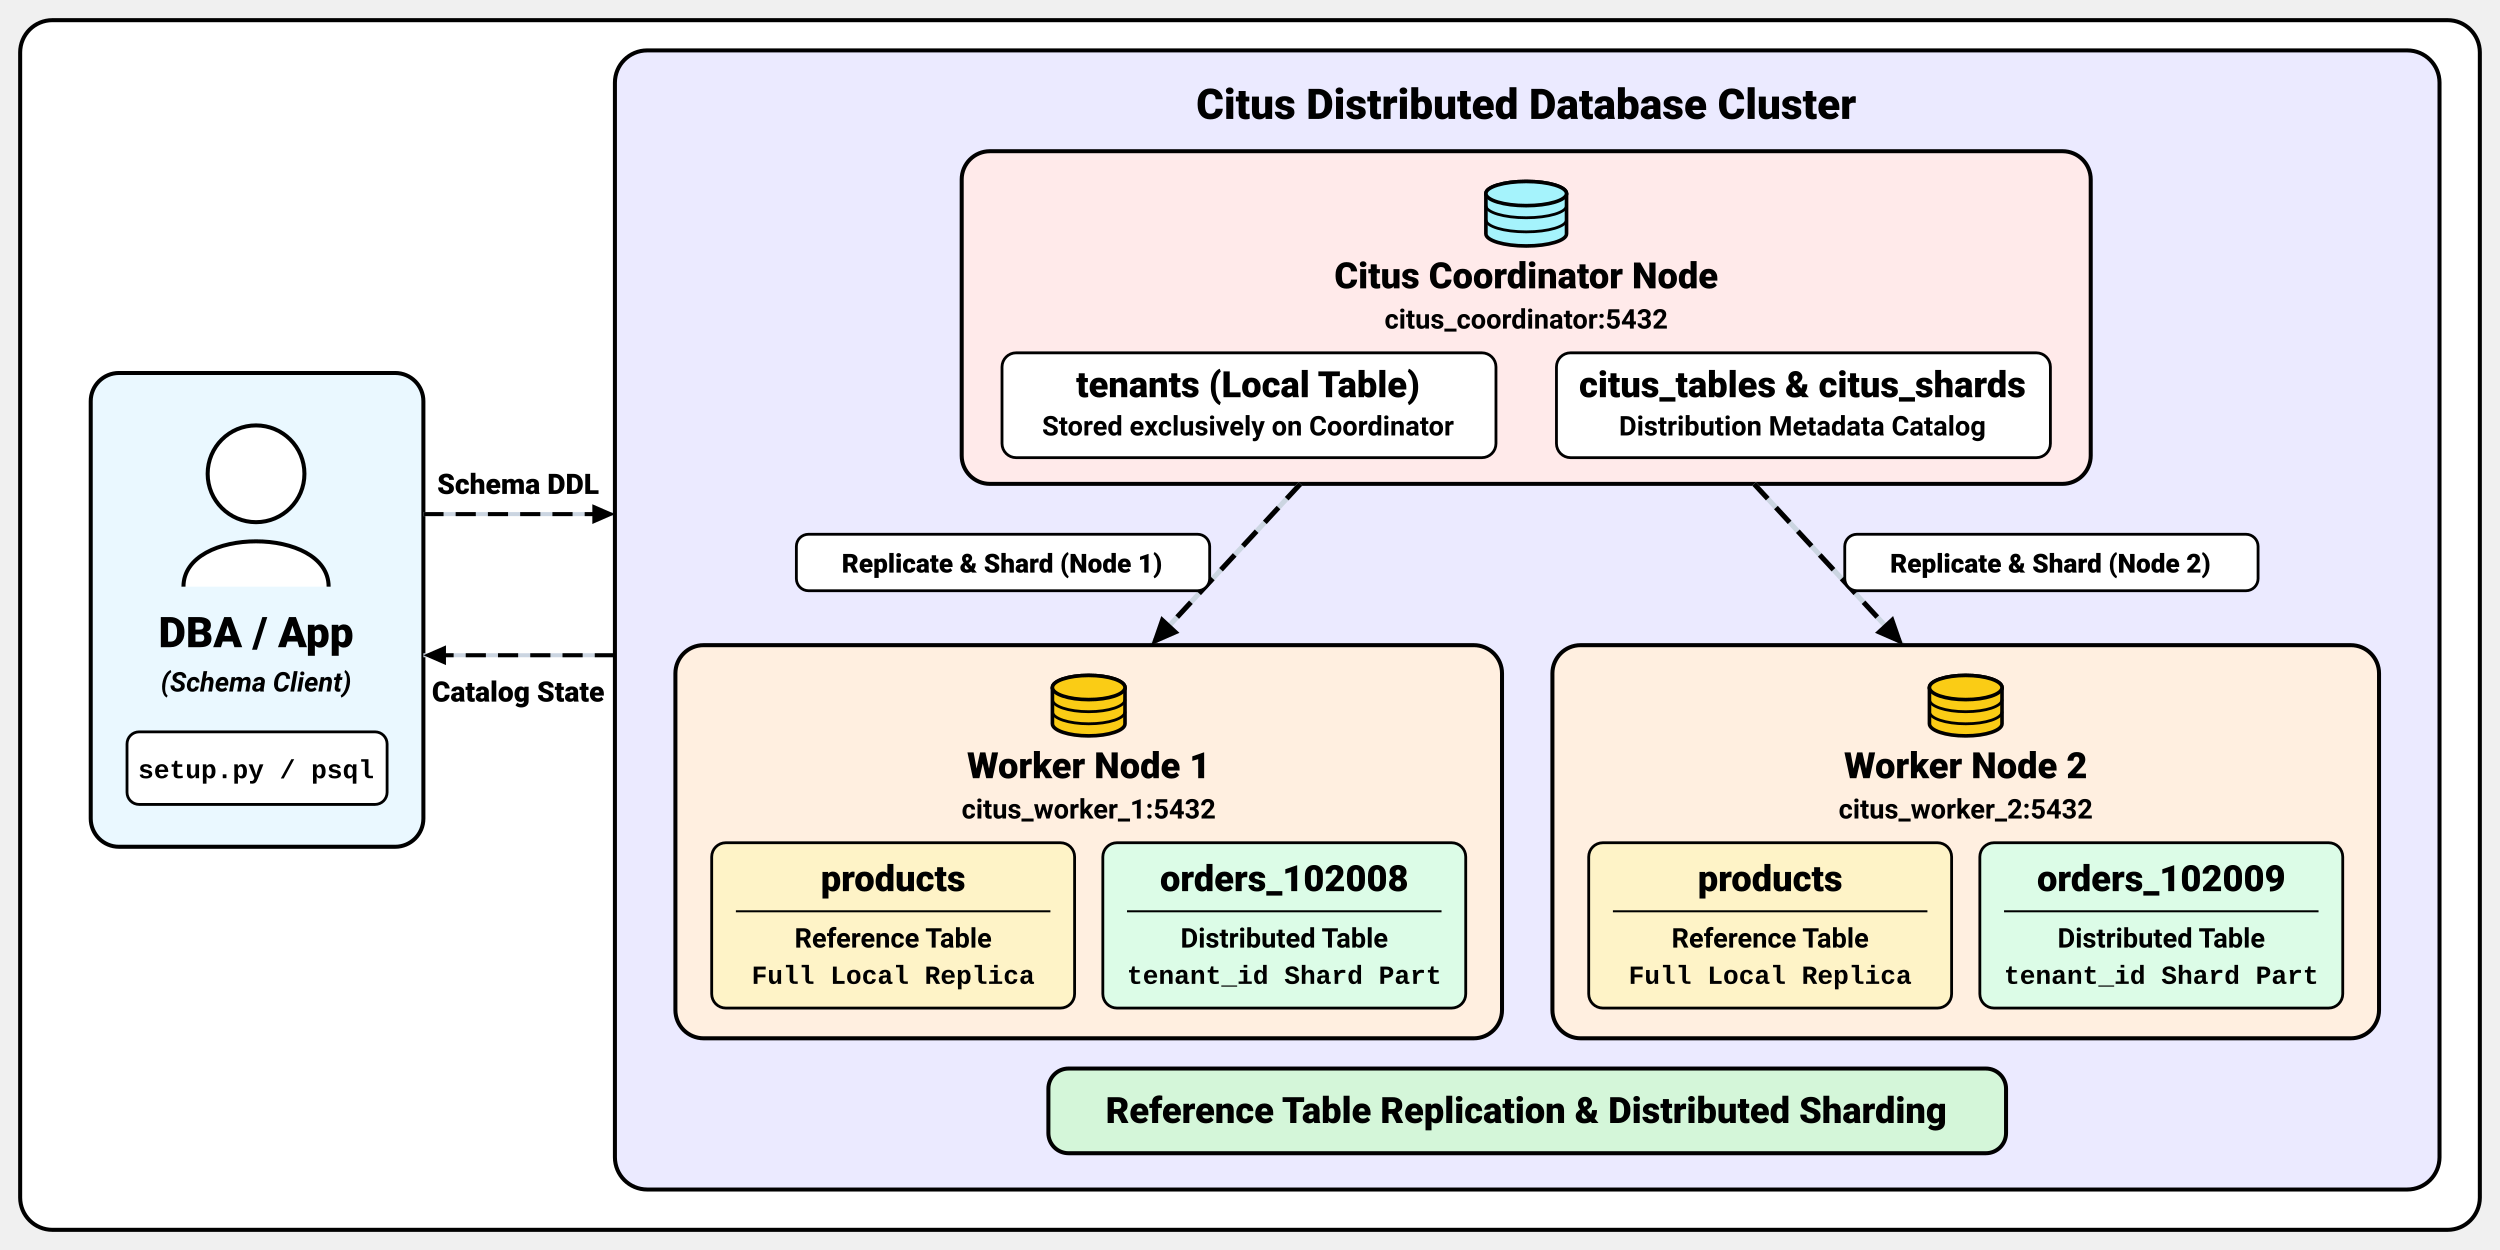
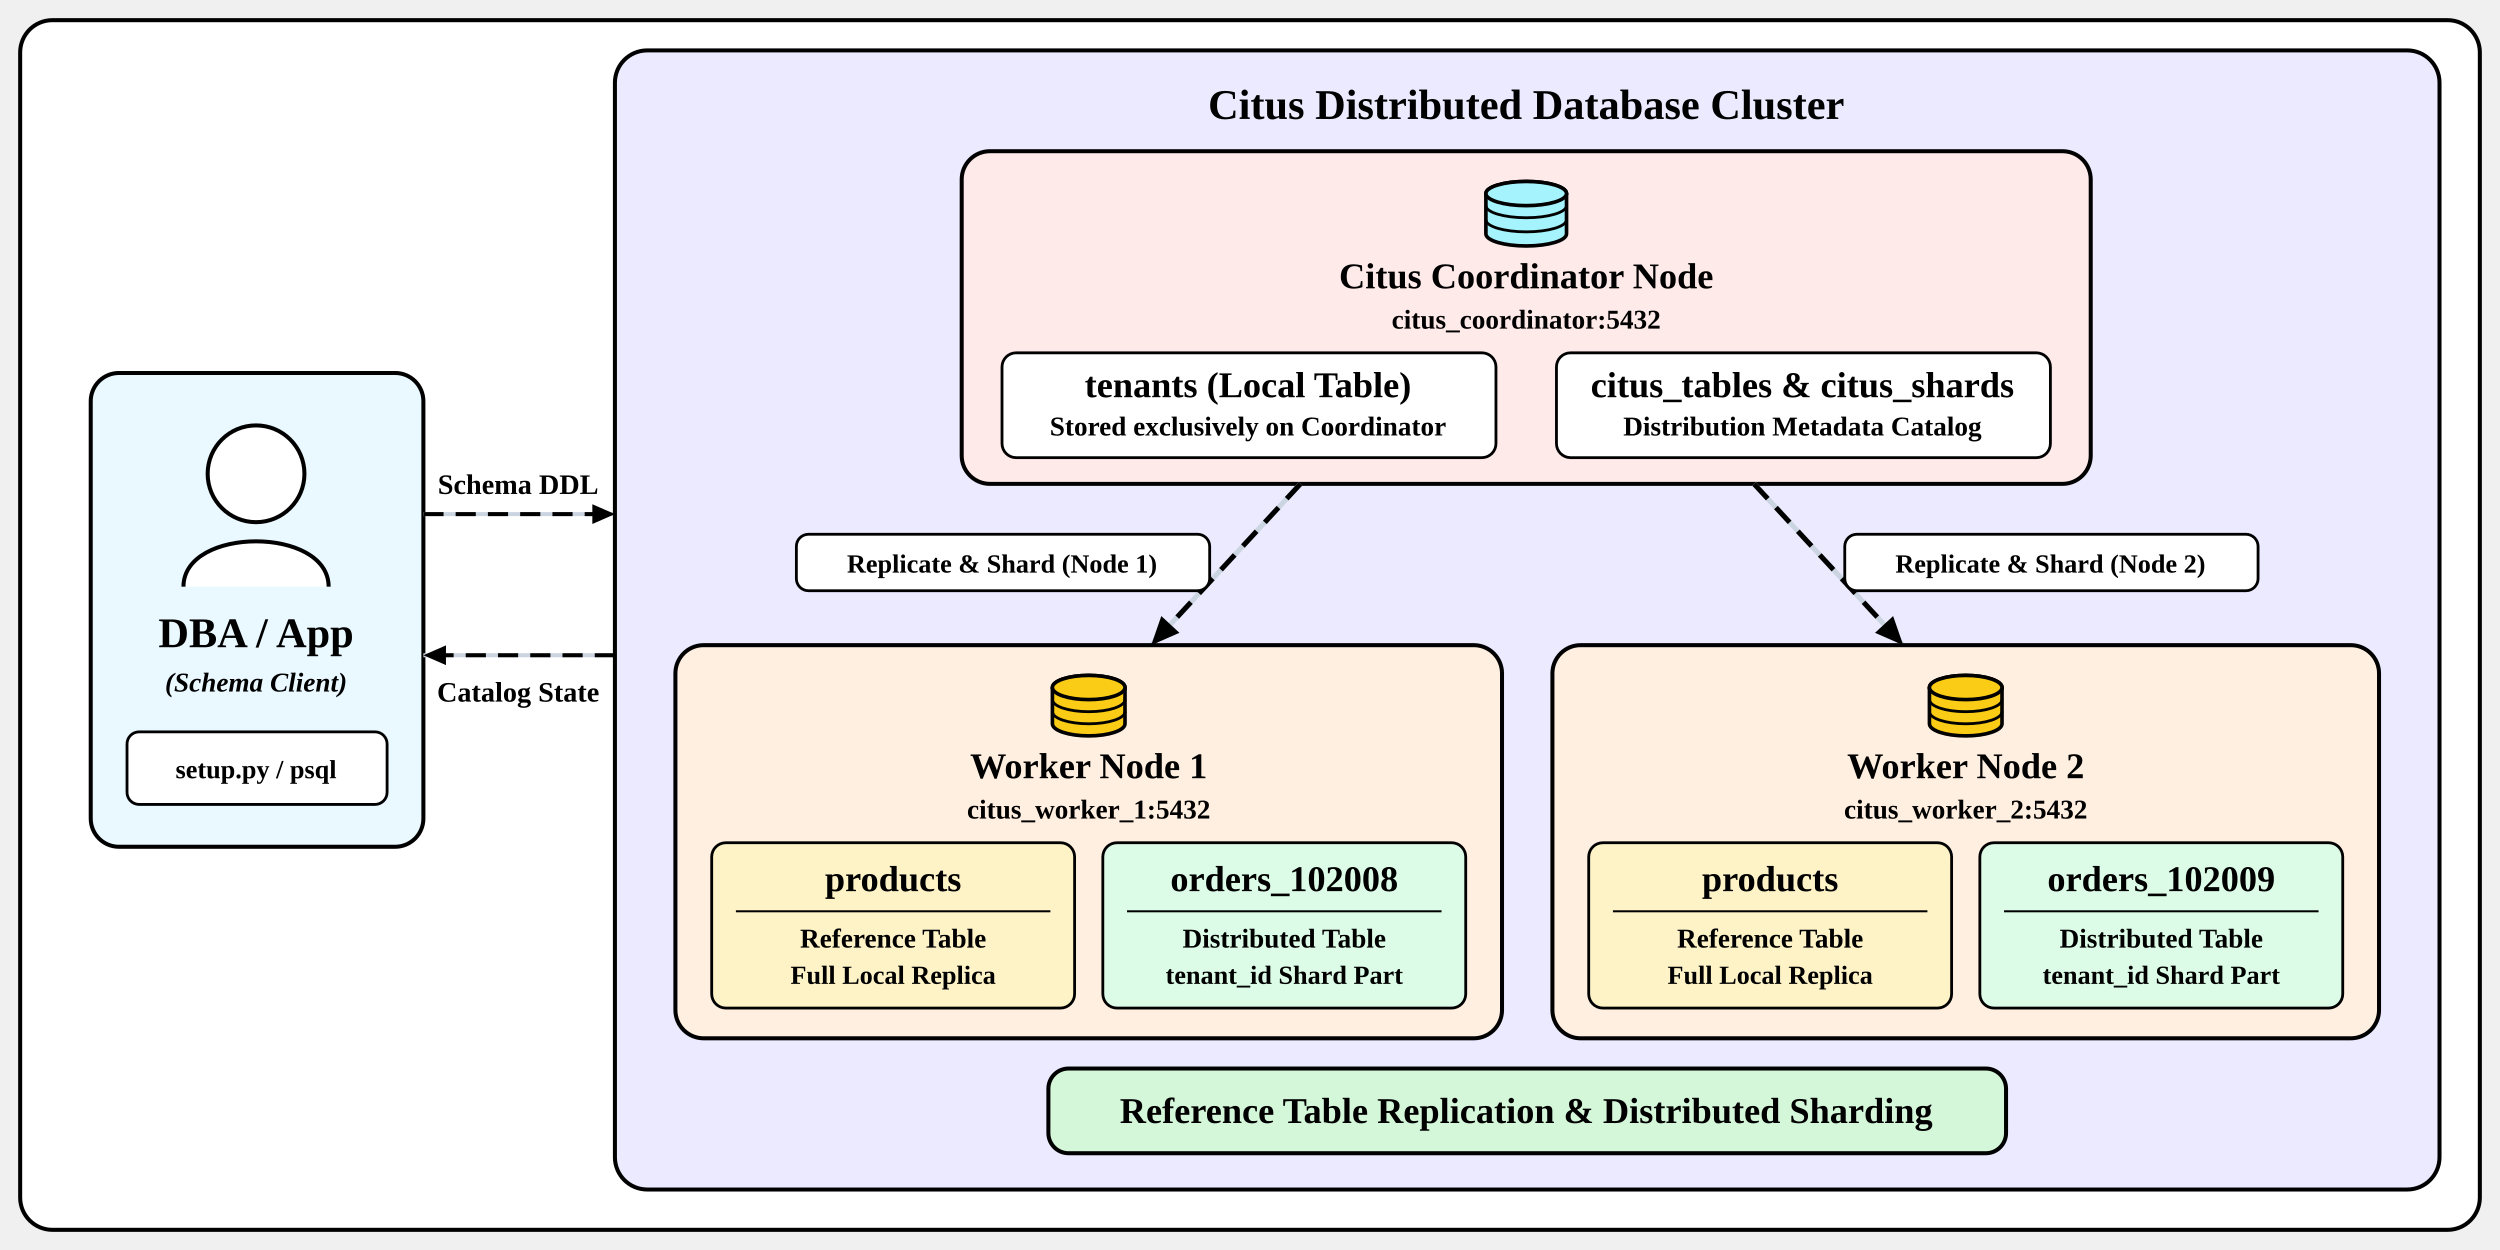
<svg xmlns="http://www.w3.org/2000/svg" viewBox="0 0 1240 620" width="100%" height="auto">
  <defs>
    <style>
-       .txt-title { font-family: -apple-system, BlinkMacSystemFont, "Segoe UI", Roboto, Helvetica, Arial, sans-serif; font-size: 21px; font-weight: 800; fill: #000000; }
-       .txt-node-title { font-family: -apple-system, BlinkMacSystemFont, "Segoe UI", Roboto, Helvetica, Arial, sans-serif; font-size: 18px; font-weight: 800; fill: #000000; }
-       .txt-node-sub { font-family: -apple-system, BlinkMacSystemFont, "Segoe UI", Roboto, Helvetica, Arial, sans-serif; font-size: 13.5px; font-weight: 600; fill: #000000; }
-       .txt-node-code { font-family: "SFMono-Regular", Consolas, "Liberation Mono", Menlo, monospace; font-size: 13px; font-weight: 700; fill: #000000; }
-       .txt-arrow-label { font-family: -apple-system, BlinkMacSystemFont, "Segoe UI", Roboto, Helvetica, Arial, sans-serif; font-size: 14px; font-weight: 800; fill: #000000; }
-       .txt-badge { font-family: -apple-system, BlinkMacSystemFont, "Segoe UI", Roboto, Helvetica, Arial, sans-serif; font-size: 13px; font-weight: 800; fill: #000000; }
+       .txt-title { font-family: "Times New Roman", Times, serif; font-size: 21px; font-weight: 800; fill: #000000; }
+       .txt-node-title { font-family: "Times New Roman", Times, serif; font-size: 18px; font-weight: 800; fill: #000000; }
+       .txt-node-sub { font-family: "Times New Roman", Times, serif; font-size: 13.5px; font-weight: 600; fill: #000000; }
+       .txt-node-code { font-family: "Times New Roman", Times, serif; font-size: 13px; font-weight: 700; fill: #000000; }
+       .txt-arrow-label { font-family: "Times New Roman", Times, serif; font-size: 14px; font-weight: 800; fill: #000000; }
+       .txt-badge { font-family: "Times New Roman", Times, serif; font-size: 13px; font-weight: 800; fill: #000000; }

      /* Live Flow Animations */
      @keyframes flow-dash {
        from { stroke-dashoffset: 0; }
        to { stroke-dashoffset: -32; }
      }
      .anim-flow {
        stroke-dasharray: 10 6;
        animation: flow-dash 1.2s linear infinite;
      }
    </style>
    <marker id="arrow" viewBox="0 0 10 10" refX="8" refY="5" markerWidth="7" markerHeight="7" orient="auto">
      <path d="M 0 1.5 L 8 5 L 0 8.5 z" fill="#000000" />
    </marker>
  </defs>
  <rect x="10" y="10" width="1220" height="600" rx="16" fill="#ffffff" stroke="#000000" stroke-width="2" />
  <g transform="translate(45, 185)">
    <rect width="165" height="235" rx="14" fill="#eaf8ff" stroke="#000000" stroke-width="2" />
    <circle cx="82" cy="50" r="24" fill="#ffffff" stroke="#000000" stroke-width="2" />
    <path d="M 46 106 C 46 76, 118 76, 118 106" fill="#ffffff" stroke="#000000" stroke-width="2" />
    <text x="82" y="136" class="txt-title" text-anchor="middle">DBA / App</text>
    <text x="82" y="158" class="txt-node-sub" font-style="italic" text-anchor="middle">(Schema Client)</text>
    <rect x="18" y="178" width="129" height="36" rx="6" fill="#ffffff" stroke="#000000" stroke-width="1.4" />
    <text x="82" y="201" class="txt-node-code" text-anchor="middle">setup.py / psql</text>
  </g>
  <path d="M 210 255 L 305 255" fill="none" stroke="#cbd5e1" stroke-width="2" />
  <path d="M 210 255 L 305 255" fill="none" stroke="#000000" stroke-width="2" class="anim-flow" marker-end="url(#arrow)">
    <animate attributeName="stroke-dashoffset" from="0" to="-32" dur="1.2s" repeatCount="indefinite" />
  </path>
  <text x="257" y="245" class="txt-arrow-label" text-anchor="middle">Schema DDL</text>
  <path d="M 305 325 L 210 325" fill="none" stroke="#cbd5e1" stroke-width="2" />
  <path d="M 305 325 L 210 325" fill="none" stroke="#000000" stroke-width="2" class="anim-flow" marker-end="url(#arrow)">
    <animate attributeName="stroke-dashoffset" from="0" to="-32" dur="1.2s" repeatCount="indefinite" />
  </path>
  <text x="257" y="348" class="txt-arrow-label" text-anchor="middle">Catalog State</text>
  <g transform="translate(305, 25)">
    <rect width="905" height="565" rx="16" fill="#ebeaff" stroke="#000000" stroke-width="2" />
    <text x="452" y="34" class="txt-title" text-anchor="middle">Citus Distributed Database Cluster</text>
    <g transform="translate(172, 50)">
      <rect width="560" height="165" rx="14" fill="#ffeaea" stroke="#000000" stroke-width="2" />
      <g transform="translate(258, 12)">
        <ellipse cx="22" cy="9" rx="20" ry="6" fill="#a5f3fc" stroke="#000000" stroke-width="1.8" />
        <path d="M 2 9 L 2 29 A 20 6 0 0 0 42 29 L 42 9" fill="#a5f3fc" stroke="#000000" stroke-width="1.8" />
        <path d="M 2 15 A 20 6 0 0 0 42 15" fill="none" stroke="#000000" stroke-width="1.4" />
        <path d="M 2 22 A 20 6 0 0 0 42 22" fill="none" stroke="#000000" stroke-width="1.4" />
        <ellipse cx="22" cy="9" rx="20" ry="6" fill="#a5f3fc" stroke="#000000" stroke-width="1.8" />
      </g>
      <text x="280" y="68" class="txt-node-title" text-anchor="middle">Citus Coordinator Node</text>
      <text x="280" y="88" class="txt-node-sub" text-anchor="middle">citus_coordinator:5432</text>
      <g transform="translate(20, 100)">
        <rect width="245" height="52" rx="7" fill="#ffffff" stroke="#000000" stroke-width="1.4" />
        <text x="122" y="22" class="txt-node-title" font-size="14" text-anchor="middle">tenants (Local Table)</text>
        <text x="122" y="41" class="txt-node-sub" font-size="12" text-anchor="middle">Stored exclusively on Coordinator</text>
      </g>
      <g transform="translate(295, 100)">
        <rect width="245" height="52" rx="7" fill="#ffffff" stroke="#000000" stroke-width="1.4" />
        <text x="122" y="22" class="txt-node-title" font-size="14" text-anchor="middle">citus_tables &amp; citus_shards</text>
        <text x="122" y="41" class="txt-node-sub" font-size="12" text-anchor="middle">Distribution Metadata Catalog</text>
      </g>
    </g>
    <path d="M 340 215 L 266 295" fill="none" stroke="#cbd5e1" stroke-width="2.5" />
    <path d="M 340 215 L 266 295" fill="none" stroke="#000000" stroke-width="2.5" class="anim-flow" marker-end="url(#arrow)">
      <animate attributeName="stroke-dashoffset" from="0" to="-32" dur="1.2s" repeatCount="indefinite" />
    </path>
    <g transform="translate(90, 240)">
      <rect width="205" height="28" rx="6" fill="#ffffff" stroke="#000000" stroke-width="1.4" />
      <text x="102" y="19" class="txt-badge" text-anchor="middle">Replicate &amp; Shard (Node 1)</text>
    </g>
    <path d="M 565 215 L 639 295" fill="none" stroke="#cbd5e1" stroke-width="2.5" />
    <path d="M 565 215 L 639 295" fill="none" stroke="#000000" stroke-width="2.5" class="anim-flow" marker-end="url(#arrow)">
      <animate attributeName="stroke-dashoffset" from="0" to="-32" dur="1.2s" repeatCount="indefinite" />
    </path>
    <g transform="translate(610, 240)">
      <rect width="205" height="28" rx="6" fill="#ffffff" stroke="#000000" stroke-width="1.4" />
      <text x="102" y="19" class="txt-badge" text-anchor="middle">Replicate &amp; Shard (Node 2)</text>
    </g>
    <g transform="translate(30, 295)">
      <rect width="410" height="195" rx="14" fill="#ffefe0" stroke="#000000" stroke-width="2" />
      <g transform="translate(185, 12)">
        <ellipse cx="20" cy="9" rx="18" ry="6" fill="#facc15" stroke="#000000" stroke-width="1.8" />
        <path d="M 2 9 L 2 27 A 18 6 0 0 0 38 27 L 38 9" fill="#facc15" stroke="#000000" stroke-width="1.8" />
        <path d="M 2 15 A 18 6 0 0 0 38 15" fill="none" stroke="#000000" stroke-width="1.4" />
        <path d="M 2 21 A 18 6 0 0 0 38 21" fill="none" stroke="#000000" stroke-width="1.4" />
        <ellipse cx="20" cy="9" rx="18" ry="6" fill="#facc15" stroke="#000000" stroke-width="1.8" />
      </g>
      <text x="205" y="66" class="txt-node-title" text-anchor="middle">Worker Node 1</text>
      <text x="205" y="86" class="txt-node-sub" text-anchor="middle">citus_worker_1:5432</text>
      <g transform="translate(18, 98)">
        <rect width="180" height="82" rx="7" fill="#fef3c7" stroke="#000000" stroke-width="1.4" />
        <text x="90" y="24" class="txt-node-title" font-size="14.5" text-anchor="middle">products</text>
        <line x1="12" y1="34" x2="168" y2="34" stroke="#000000" stroke-width="1" />
        <text x="90" y="52" class="txt-node-sub" font-size="12.5" text-anchor="middle">Reference Table</text>
        <text x="90" y="70" class="txt-node-code" font-size="12" text-anchor="middle">Full Local Replica</text>
      </g>
      <g transform="translate(212, 98)">
        <rect width="180" height="82" rx="7" fill="#dcfce7" stroke="#000000" stroke-width="1.4" />
        <text x="90" y="24" class="txt-node-title" font-size="14.5" text-anchor="middle">orders_102008</text>
        <line x1="12" y1="34" x2="168" y2="34" stroke="#000000" stroke-width="1" />
        <text x="90" y="52" class="txt-node-sub" font-size="12.5" text-anchor="middle">Distributed Table</text>
        <text x="90" y="70" class="txt-node-code" font-size="12" text-anchor="middle">tenant_id Shard Part</text>
      </g>
    </g>
    <g transform="translate(465, 295)">
      <rect width="410" height="195" rx="14" fill="#ffefe0" stroke="#000000" stroke-width="2" />
      <g transform="translate(185, 12)">
        <ellipse cx="20" cy="9" rx="18" ry="6" fill="#facc15" stroke="#000000" stroke-width="1.8" />
        <path d="M 2 9 L 2 27 A 18 6 0 0 0 38 27 L 38 9" fill="#facc15" stroke="#000000" stroke-width="1.8" />
        <path d="M 2 15 A 18 6 0 0 0 38 15" fill="none" stroke="#000000" stroke-width="1.4" />
        <path d="M 2 21 A 18 6 0 0 0 38 21" fill="none" stroke="#000000" stroke-width="1.4" />
        <ellipse cx="20" cy="9" rx="18" ry="6" fill="#facc15" stroke="#000000" stroke-width="1.8" />
      </g>
      <text x="205" y="66" class="txt-node-title" text-anchor="middle">Worker Node 2</text>
      <text x="205" y="86" class="txt-node-sub" text-anchor="middle">citus_worker_2:5432</text>
      <g transform="translate(18, 98)">
        <rect width="180" height="82" rx="7" fill="#fef3c7" stroke="#000000" stroke-width="1.4" />
        <text x="90" y="24" class="txt-node-title" font-size="14.5" text-anchor="middle">products</text>
        <line x1="12" y1="34" x2="168" y2="34" stroke="#000000" stroke-width="1" />
        <text x="90" y="52" class="txt-node-sub" font-size="12.5" text-anchor="middle">Reference Table</text>
        <text x="90" y="70" class="txt-node-code" font-size="12" text-anchor="middle">Full Local Replica</text>
      </g>
      <g transform="translate(212, 98)">
        <rect width="180" height="82" rx="7" fill="#dcfce7" stroke="#000000" stroke-width="1.4" />
        <text x="90" y="24" class="txt-node-title" font-size="14.5" text-anchor="middle">orders_102009</text>
        <line x1="12" y1="34" x2="168" y2="34" stroke="#000000" stroke-width="1" />
        <text x="90" y="52" class="txt-node-sub" font-size="12.5" text-anchor="middle">Distributed Table</text>
        <text x="90" y="70" class="txt-node-code" font-size="12" text-anchor="middle">tenant_id Shard Part</text>
      </g>
    </g>
    <g transform="translate(215, 505)">
      <rect width="475" height="42" rx="10" fill="#d4f6d9" stroke="#000000" stroke-width="2" />
      <text x="237" y="27" class="txt-node-title" font-size="15.5" text-anchor="middle">Reference Table Replication &amp; Distributed Sharding</text>
    </g>
  </g>
</svg>
